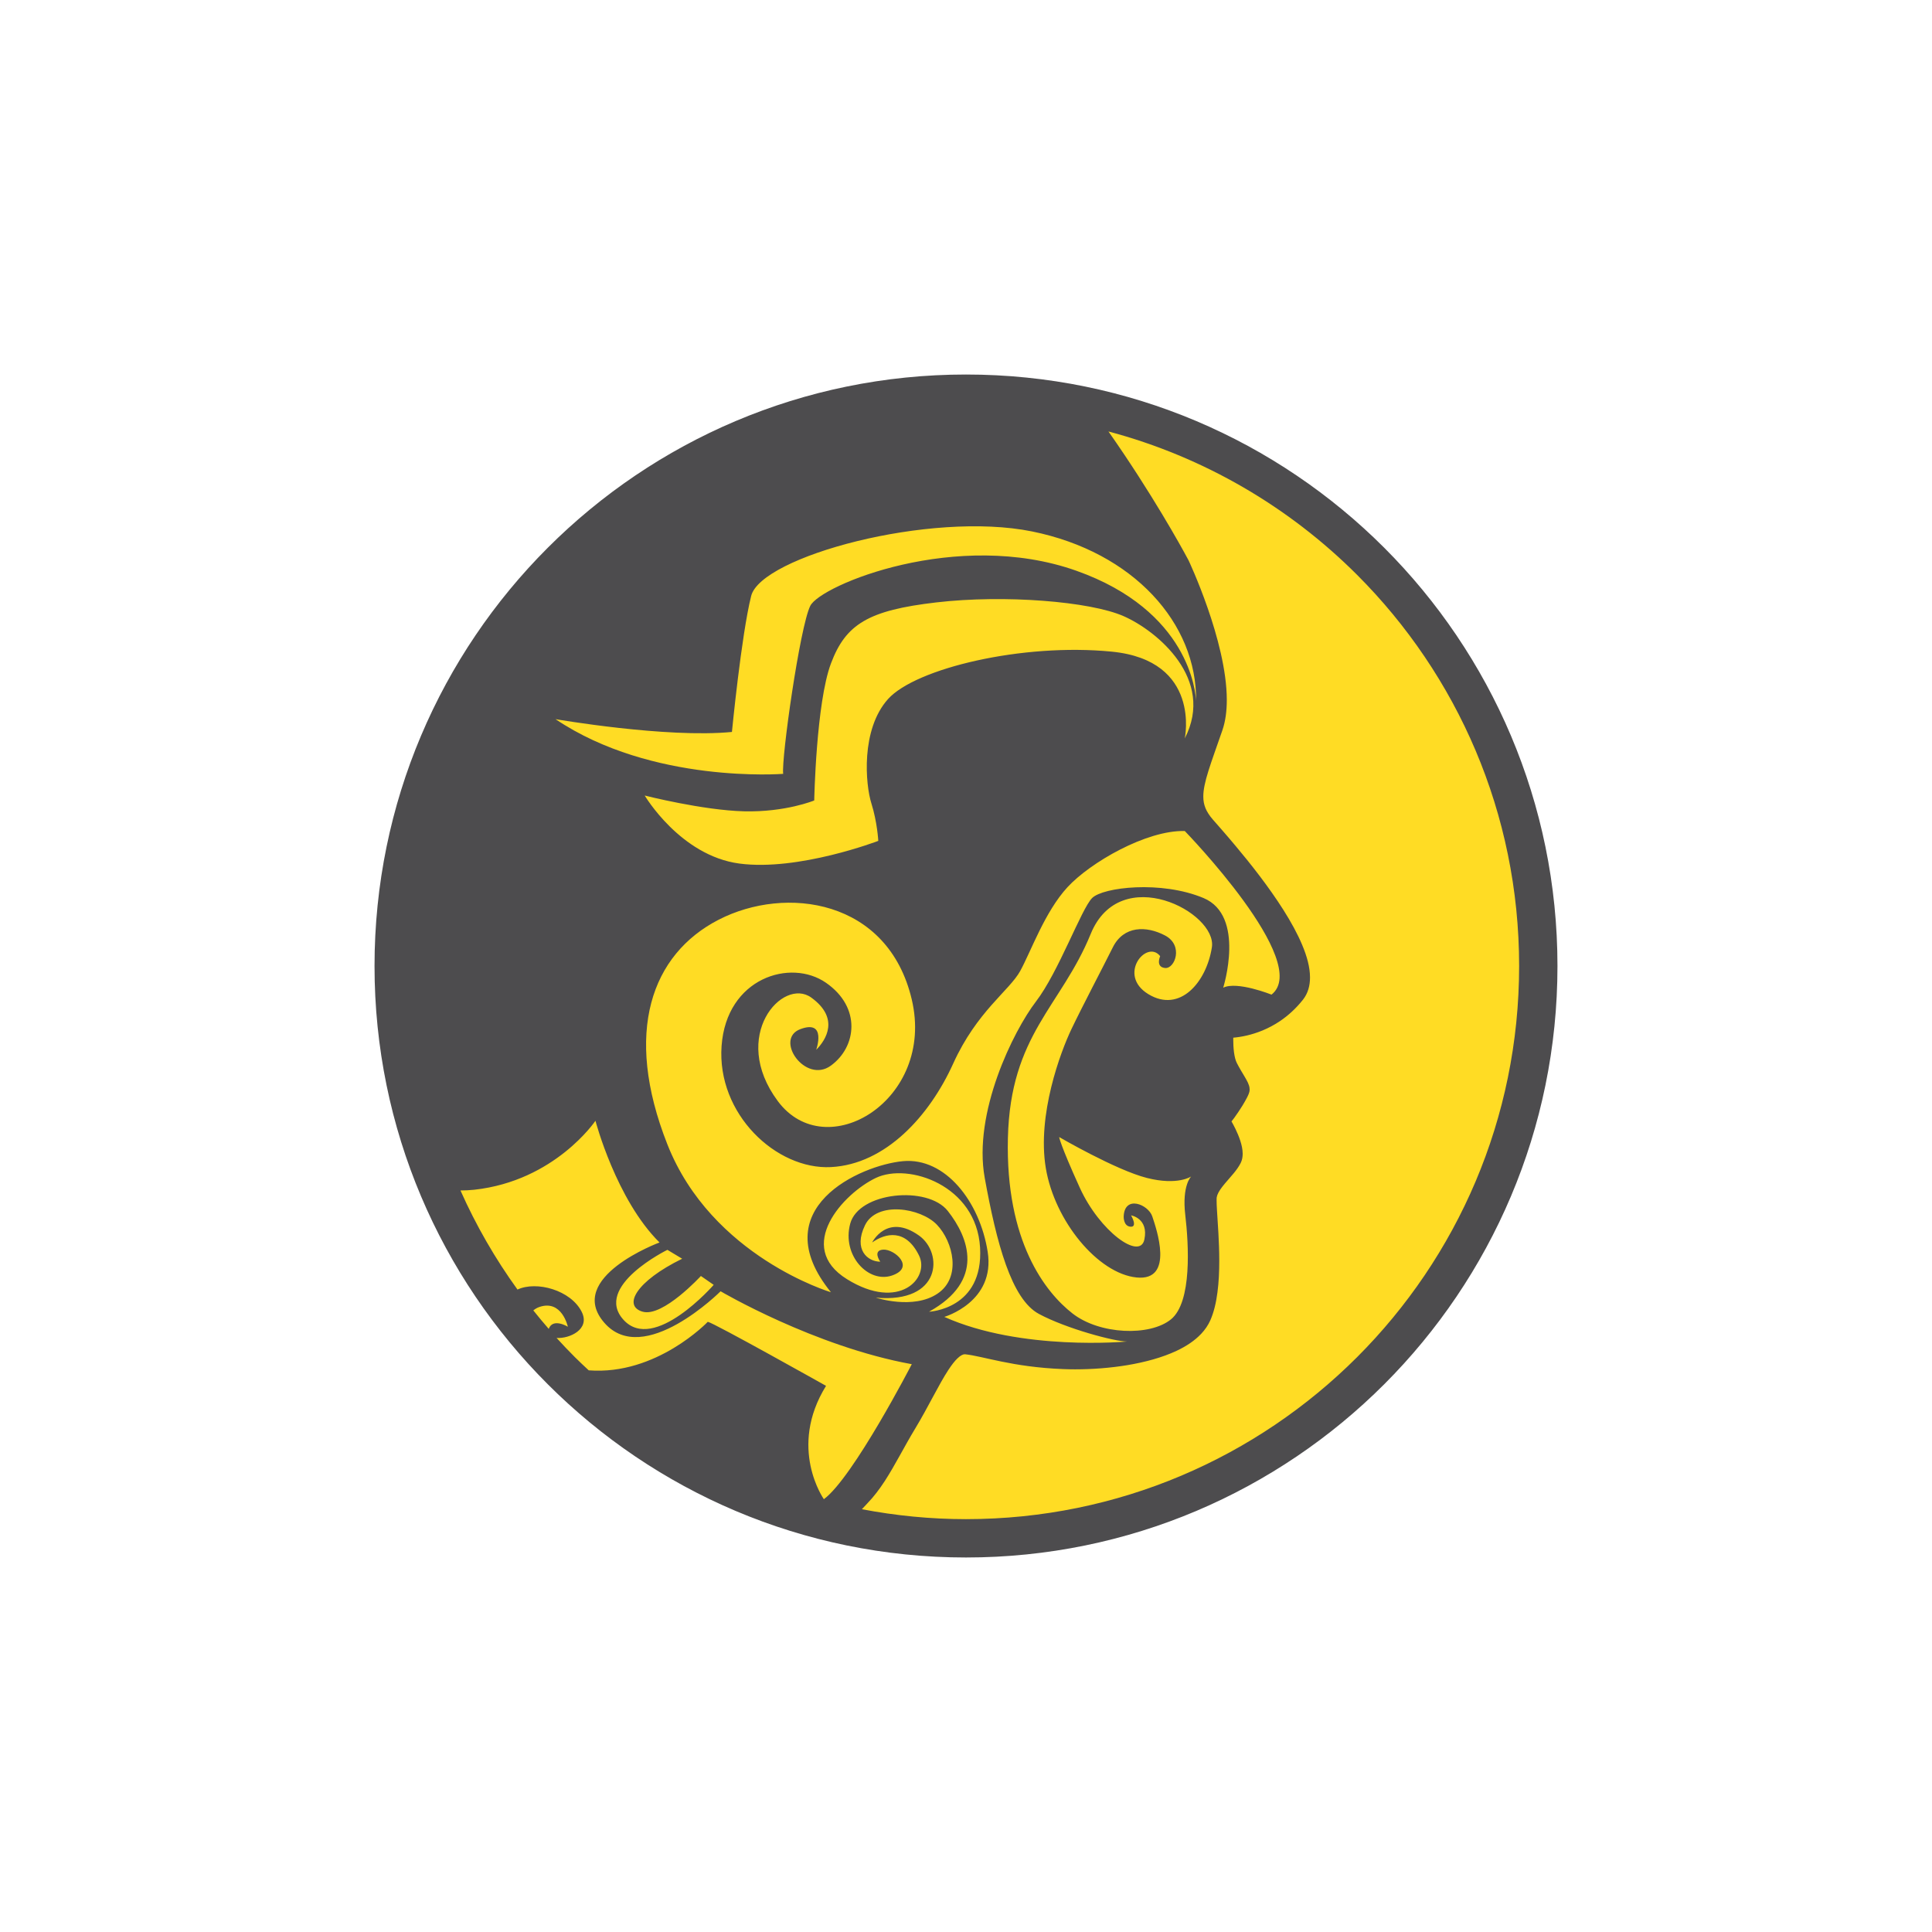
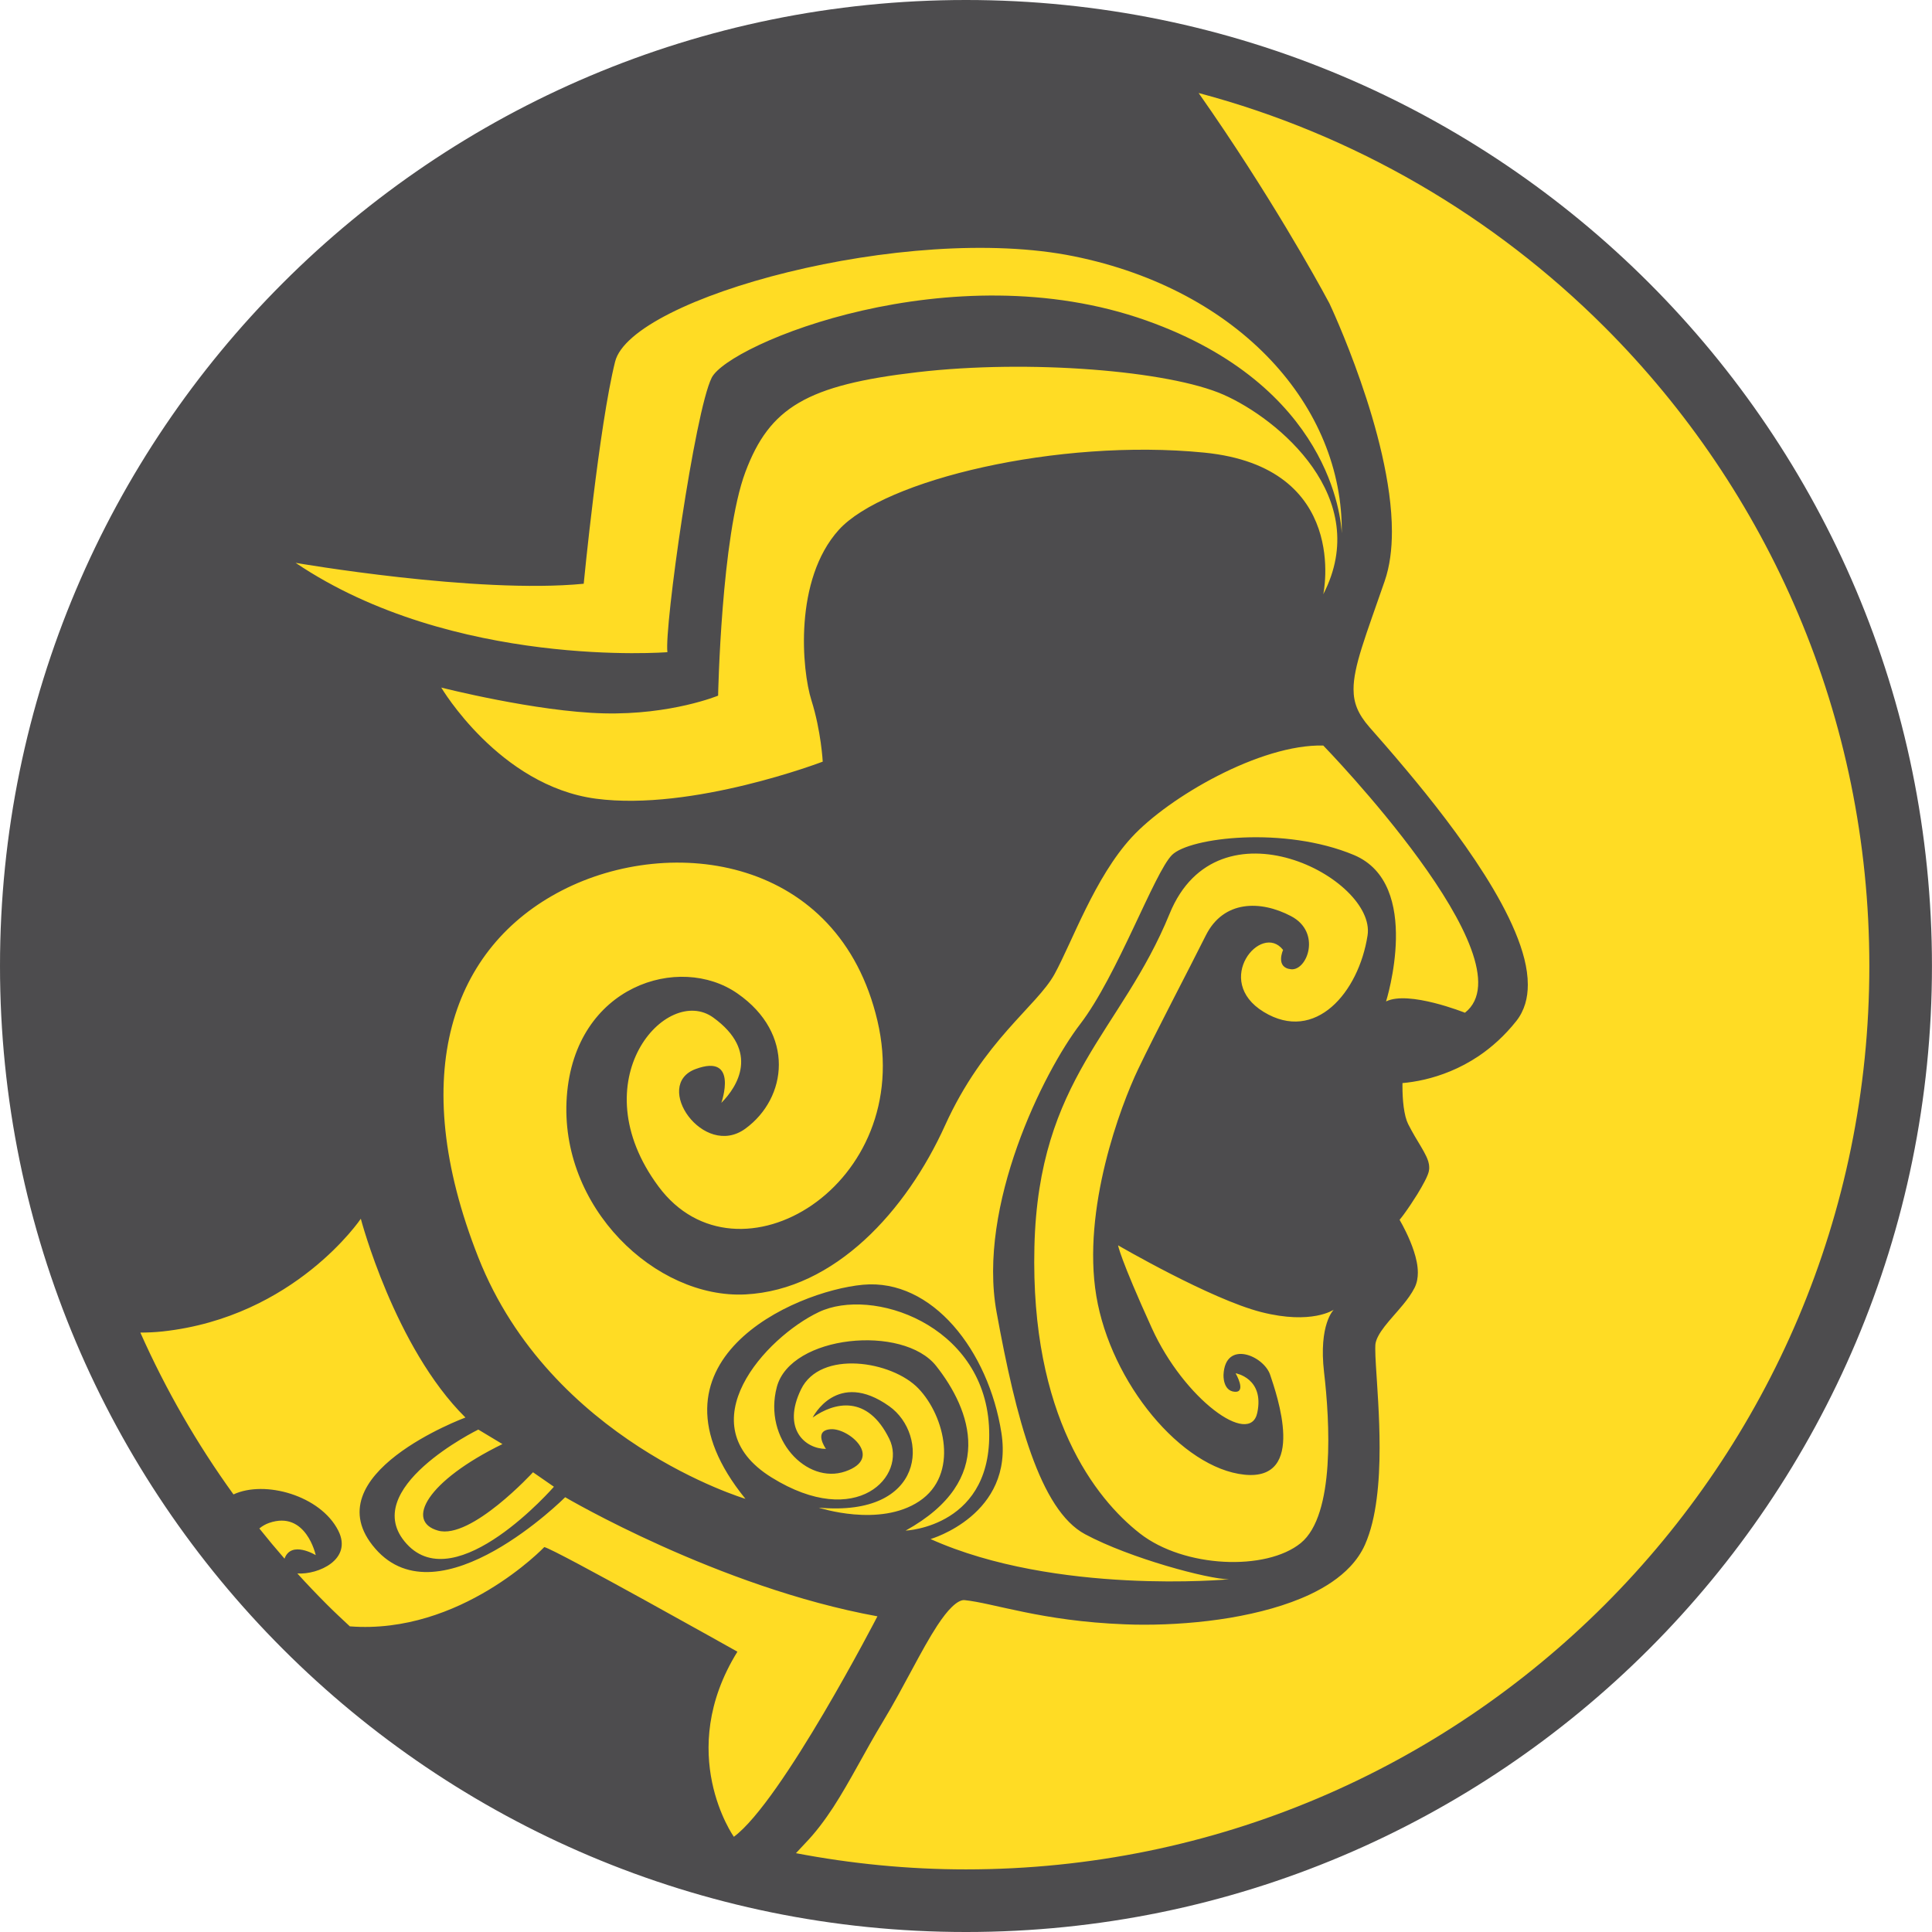
- <svg xmlns="http://www.w3.org/2000/svg" viewBox="0 0 377.947 377.947" height="377.947" width="377.947" xml:space="preserve" id="svg2" version="1.1">
+ <svg xmlns="http://www.w3.org/2000/svg" version="1.1" id="svg2" xml:space="preserve" width="231.412" height="231.417" viewBox="0 0 231.412 231.417">
  <defs id="defs6">
-     <clipPath id="clipPath18" clipPathUnits="userSpaceOnUse">
-       <path id="path16" d="M 0,283.46 H 283.46 V 0 H 0 Z" />
+     <clipPath clipPathUnits="userSpaceOnUse" id="clipPath18">
+       <path d="M 0,283.46 H 283.46 V 0 H 0 Z" id="path16" />
    </clipPath>
  </defs>
-   <g transform="matrix(1.333333,0,0,-1.333333,0,377.9467)" id="g10">
+   <g id="g10" transform="matrix(1.333333,0,0,-1.333333,-73.26707,304.6811)">
    <g id="g12">
-       <g clip-path="url(#clipPath18)" id="g14">
-         <g transform="translate(225.6973,141.73)" id="g20">
-           <path id="path22" style="fill:#ffdc24;fill-opacity:1;fill-rule:nonzero;stroke:none" d="m 0,0 c 0,-46.375 -37.596,-83.969 -83.969,-83.969 -46.371,0 -83.965,37.594 -83.965,83.969 0,46.375 37.594,83.969 83.965,83.969 C -37.596,83.969 0,46.375 0,0" />
+       <g id="g14" clip-path="url(#clipPath18)">
+         <g id="g20" transform="translate(225.6973,141.73)">
+           <path d="m 0,0 c 0,-46.375 -37.596,-83.969 -83.969,-83.969 -46.371,0 -83.965,37.594 -83.965,83.969 0,46.375 37.594,83.969 83.965,83.969 C -37.596,83.969 0,46.375 0,0" style="fill:#ffdc24;fill-opacity:1;fill-rule:nonzero;stroke:none" id="path22" />
        </g>
-         <g transform="translate(199.1133,84.3428)" id="g24">
-           <path id="path26" style="fill:#4d4c4e;fill-opacity:1;fill-rule:nonzero;stroke:none" d="m 0,0 c -14.695,-14.689 -34.967,-23.768 -57.385,-23.77 -5.225,0 -10.326,0.514 -15.274,1.456 0.352,0.382 0.63,0.683 0.797,0.853 0.965,0.994 1.789,2.102 2.559,3.277 1.527,2.358 2.828,4.996 4.461,7.696 0.955,1.576 1.816,3.191 2.621,4.683 0.804,1.496 1.554,2.867 2.26,3.942 0.468,0.711 0.916,1.293 1.318,1.676 0.228,0.218 0.437,0.378 0.609,0.468 0.203,0.11 0.344,0.141 0.469,0.141 0.023,0 0.047,0 0.065,-0.004 h 0.005 c 0.614,-0.063 1.36,-0.207 2.243,-0.4 0.883,-0.194 1.902,-0.428 3.078,-0.668 2.35,-0.481 5.309,-0.959 9.065,-1.104 0.564,-0.023 1.146,-0.035 1.74,-0.035 2.431,0 5.101,0.187 7.683,0.617 2.586,0.438 5.086,1.106 7.204,2.102 1.406,0.664 2.648,1.476 3.611,2.498 0.549,0.584 1.006,1.24 1.33,1.967 0.539,1.222 0.859,2.628 1.051,4.117 0.197,1.492 0.265,3.066 0.265,4.613 0,2.812 -0.222,5.539 -0.332,7.379 -0.035,0.613 -0.062,1.125 -0.058,1.488 -0.004,0.231 0.011,0.41 0.019,0.465 v -0.004 c 0.032,0.199 0.114,0.436 0.256,0.703 0.139,0.266 0.338,0.555 0.572,0.86 0.473,0.613 1.092,1.265 1.664,1.964 0.379,0.465 0.743,0.952 1.022,1.504 0.223,0.446 0.291,0.912 0.293,1.352 -0.002,0.662 -0.154,1.305 -0.354,1.922 -0.199,0.617 -0.457,1.213 -0.711,1.738 -0.203,0.418 -0.402,0.789 -0.576,1.09 0.129,0.152 0.256,0.32 0.389,0.5 0.398,0.543 0.832,1.195 1.215,1.812 0.25,0.415 0.48,0.809 0.658,1.157 0.1,0.195 0.188,0.375 0.258,0.554 0.037,0.098 0.07,0.192 0.103,0.315 0.012,0.064 0.026,0.135 0.036,0.232 0.001,0.037 0.001,0.074 0.001,0.117 0,0.215 -0.035,0.395 -0.082,0.555 -0.052,0.162 -0.107,0.303 -0.173,0.445 -0.131,0.282 -0.289,0.555 -0.461,0.852 -0.352,0.588 -0.774,1.27 -1.176,2.064 -0.086,0.17 -0.168,0.401 -0.238,0.67 -0.067,0.266 -0.121,0.567 -0.164,0.877 -0.082,0.627 -0.108,1.291 -0.108,1.842 0,0.104 0.002,0.197 0.002,0.291 0.527,0.045 1.217,0.139 2.016,0.326 1.392,0.328 3.115,0.946 4.849,2.114 1.151,0.781 2.307,1.804 3.362,3.136 0.365,0.461 0.629,0.989 0.797,1.543 0.166,0.551 0.236,1.133 0.236,1.723 -0.002,1.506 -0.451,3.1 -1.147,4.764 -0.695,1.662 -1.654,3.393 -2.738,5.111 -2.174,3.438 -4.863,6.836 -7.035,9.42 -1.441,1.725 -2.652,3.088 -3.309,3.838 -0.539,0.617 -0.888,1.168 -1.109,1.705 -0.219,0.541 -0.318,1.076 -0.318,1.705 -0.002,0.487 0.06,1.028 0.189,1.657 0.125,0.621 0.316,1.316 0.563,2.105 0.492,1.576 1.203,3.51 2.039,5.934 0.472,1.361 0.654,2.875 0.656,4.465 -0.002,2.214 -0.363,4.584 -0.891,6.91 -0.529,2.324 -1.226,4.599 -1.926,6.605 -1.394,4.018 -2.787,6.959 -2.798,6.983 l -0.012,0.023 -0.01,0.018 c -0.014,0.023 -3.576,6.777 -9.398,15.463 -0.741,1.104 -1.518,2.239 -2.33,3.396 C -22.475,132.09 -9.955,124.726 0,114.773 14.691,100.078 23.77,79.807 23.771,57.387 23.77,34.967 14.691,14.695 0,0 m -78.237,-20.842 c 0,0 -5.32,7.518 0.32,16.629 0,0 -16.484,9.256 -17.351,9.397 0,0 -7.505,-7.889 -17.467,-7.121 -0.685,0.638 -1.371,1.275 -2.033,1.937 -0.917,0.918 -1.812,1.855 -2.684,2.816 1.86,-0.13 4.993,1.246 3.678,3.848 -1.593,3.154 -6.599,4.561 -9.414,3.252 -3.266,4.52 -6.075,9.387 -8.366,14.537 0.661,0.004 1.331,0.031 2.018,0.106 11.858,1.3 17.787,10.121 17.787,10.121 0,0 3.036,-11.565 9.399,-17.856 0,0 -13.885,-5.135 -8.098,-11.781 5.781,-6.654 17.059,4.621 17.059,4.621 0,0 13.74,-8.098 28.051,-10.699 0,0 -8.59,-16.629 -12.899,-19.807 m -40.366,24.987 c -0.773,0.888 -1.528,1.791 -2.262,2.712 0.259,0.213 0.551,0.383 0.874,0.497 3.324,1.154 4.192,-2.893 4.192,-2.893 0,0 -2.203,1.35 -2.804,-0.316 m 82.619,99.363 c -13.159,1.299 -28.772,-2.461 -32.825,-6.941 -4.045,-4.484 -3.326,-12.582 -2.455,-15.326 0.867,-2.748 1.012,-5.496 1.012,-5.496 0,0 -11.711,-4.483 -20.387,-3.327 -8.676,1.159 -13.883,9.981 -13.883,9.981 0,0 8.531,-2.172 14.605,-2.316 6.073,-0.145 10.266,1.591 10.266,1.591 0,0 0.281,14.315 2.453,20.098 2.172,5.783 5.5,7.807 15.477,8.963 9.977,1.16 22.559,0.144 27.473,-2.024 4.918,-2.168 13.445,-9.25 8.963,-17.929 0,0 2.459,11.424 -10.699,12.726 M -104.811,6.664 c 2.965,-0.828 8.531,5.242 8.531,5.242 l 1.879,-1.301 c 0,0 -8.746,-10.048 -13.226,-5.136 -4.485,4.92 6.433,10.273 6.433,10.273 l 2.168,-1.304 c -6.797,-3.325 -8.748,-6.942 -5.785,-7.774 m 36.582,5.316 c 3.473,1.192 0.328,3.903 -1.301,3.793 -1.625,-0.105 -0.433,-1.769 -0.433,-1.769 -1.844,0 -3.977,1.769 -2.239,5.35 1.735,3.576 8.168,2.568 10.553,0.072 2.385,-2.496 3.65,-7.737 0.072,-10.121 -3.576,-2.387 -9.035,-0.578 -9.035,-0.578 9.654,-0.868 9.912,6.566 6.338,9.109 -4.717,3.357 -6.881,-1.012 -6.881,-1.012 1.949,1.375 4.918,2.086 6.881,-1.914 1.615,-3.291 -2.871,-8.246 -10.57,-3.472 -7.698,4.769 -0.539,12.58 4.232,14.855 4.774,2.277 14.747,-1.082 15.292,-10.195 0.539,-9.108 -7.487,-9.434 -7.487,-9.434 8.254,4.57 5.844,10.863 2.75,14.787 -2.965,3.76 -13.074,2.791 -14.318,-1.881 -1.241,-4.672 2.677,-8.783 6.146,-7.59 m 40.051,45.114 c 1.449,-0.148 2.75,3.324 0,4.77 -2.746,1.447 -6.07,1.447 -7.66,-1.731 -1.59,-3.187 -4.482,-8.672 -6.074,-12.004 -1.59,-3.324 -5.063,-12.582 -3.762,-20.391 1.305,-7.808 7.664,-15.468 13.305,-16.049 5.64,-0.576 2.89,7.231 2.314,8.965 -0.576,1.737 -4.049,3.182 -4.193,0 0,0 -0.072,-1.443 1.012,-1.517 1.084,-0.071 0.074,1.664 0.074,1.664 0,0 2.601,-0.438 1.949,-3.545 -0.648,-3.108 -6.578,1.232 -9.471,7.592 -2.892,6.363 -3.035,7.445 -3.035,7.445 0,0 8.315,-4.842 12.869,-6 4.555,-1.156 6.508,0.219 6.508,0.219 0,0 -1.377,-1.301 -0.871,-5.641 0.508,-4.336 1.012,-12.793 -2.094,-15.324 -3.109,-2.531 -10.484,-2.242 -14.457,0.867 -3.98,3.107 -9.836,10.551 -9.472,25.734 0.359,15.184 7.808,19.305 12.146,29.935 4.336,10.626 18.58,3.179 17.783,-1.95 -0.797,-5.137 -4.699,-9.692 -9.324,-6.875 -4.629,2.822 -0.221,8.102 1.735,5.571 0,0 -0.725,-1.59 0.718,-1.735 m 5.641,10.266 c -6.217,2.601 -14.746,1.588 -16.34,0 -1.586,-1.59 -4.914,-10.846 -8.24,-15.184 -3.326,-4.34 -9.257,-16.336 -7.518,-25.883 1.735,-9.543 3.903,-17.785 7.951,-19.953 4.049,-2.172 11.112,-4.049 12.928,-4.049 0,0 -15.529,-1.447 -26.809,3.615 0,0 7.518,2.172 6.364,9.543 -1.156,7.373 -6.219,13.879 -12.438,13.303 -6.215,-0.58 -20.535,-6.94 -10.559,-19.231 0,0 -17.492,5.204 -23.996,21.69 -6.508,16.48 -2.314,27.907 7.518,32.965 9.832,5.063 24.869,3.037 28.338,-11.711 3.472,-14.748 -12.579,-24.438 -19.664,-14.891 -7.082,9.541 0.724,18.215 4.918,15.18 4.195,-3.037 2.167,-6.215 0.722,-7.664 0,0 1.59,4.488 -2.312,3.039 -3.905,-1.447 0.715,-8.102 4.476,-5.352 3.762,2.746 4.487,8.532 -0.719,12.145 -5.203,3.618 -14.601,0.723 -15.326,-9.254 -0.724,-9.977 8.01,-18.193 16.045,-17.785 8.035,0.412 14.465,7.519 17.934,15.183 3.473,7.661 8.244,10.7 9.836,13.591 1.586,2.894 3.612,8.687 6.938,12.297 3.328,3.609 11.566,8.382 17.205,8.238 0,0 18.744,-19.283 12.726,-24.004 0,0 -5.062,2.025 -7.087,1.015 0,0 3.328,10.551 -2.891,13.157 m -69.188,24.367 c 0,0 1.375,14.168 2.82,19.949 1.446,5.785 26.242,12.508 41.212,9.469 14.912,-3.024 24.218,-13.518 24.068,-24.894 -0.055,1.275 -1.01,13.252 -17.564,19.126 -17.495,6.202 -37.522,-2.109 -39.04,-5.146 -1.518,-3.035 -4.266,-22.41 -3.977,-24.652 0,0 -19.23,-1.52 -33.4,8.025 0,0 16.266,-2.818 25.881,-1.877 m 95.704,27.024 c -15.698,15.7 -37.411,25.419 -61.364,25.417 -23.953,0.002 -45.666,-9.717 -61.361,-25.417 -15.699,-15.695 -25.418,-37.409 -25.417,-61.364 -10e-4,-23.955 9.718,-45.668 25.417,-61.364 15.695,-15.699 37.407,-25.418 61.361,-25.418 23.953,0 45.666,9.719 61.364,25.418 15.699,15.696 25.417,37.409 25.417,61.364 0,23.955 -9.718,45.669 -25.417,61.364" />
+         <g id="g24" transform="translate(199.1133,84.3428)">
+           <path d="m 0,0 c -14.695,-14.689 -34.967,-23.768 -57.385,-23.77 -5.225,0 -10.326,0.514 -15.274,1.456 0.352,0.382 0.63,0.683 0.797,0.853 0.965,0.994 1.789,2.102 2.559,3.277 1.527,2.358 2.828,4.996 4.461,7.696 0.955,1.576 1.816,3.191 2.621,4.683 0.804,1.496 1.554,2.867 2.26,3.942 0.468,0.711 0.916,1.293 1.318,1.676 0.228,0.218 0.437,0.378 0.609,0.468 0.203,0.11 0.344,0.141 0.469,0.141 0.023,0 0.047,0 0.065,-0.004 h 0.005 c 0.614,-0.063 1.36,-0.207 2.243,-0.4 0.883,-0.194 1.902,-0.428 3.078,-0.668 2.35,-0.481 5.309,-0.959 9.065,-1.104 0.564,-0.023 1.146,-0.035 1.74,-0.035 2.431,0 5.101,0.187 7.683,0.617 2.586,0.438 5.086,1.106 7.204,2.102 1.406,0.664 2.648,1.476 3.611,2.498 0.549,0.584 1.006,1.24 1.33,1.967 0.539,1.222 0.859,2.628 1.051,4.117 0.197,1.492 0.265,3.066 0.265,4.613 0,2.812 -0.222,5.539 -0.332,7.379 -0.035,0.613 -0.062,1.125 -0.058,1.488 -0.004,0.231 0.011,0.41 0.019,0.465 v -0.004 c 0.032,0.199 0.114,0.436 0.256,0.703 0.139,0.266 0.338,0.555 0.572,0.86 0.473,0.613 1.092,1.265 1.664,1.964 0.379,0.465 0.743,0.952 1.022,1.504 0.223,0.446 0.291,0.912 0.293,1.352 -0.002,0.662 -0.154,1.305 -0.354,1.922 -0.199,0.617 -0.457,1.213 -0.711,1.738 -0.203,0.418 -0.402,0.789 -0.576,1.09 0.129,0.152 0.256,0.32 0.389,0.5 0.398,0.543 0.832,1.195 1.215,1.812 0.25,0.415 0.48,0.809 0.658,1.157 0.1,0.195 0.188,0.375 0.258,0.554 0.037,0.098 0.07,0.192 0.103,0.315 0.012,0.064 0.026,0.135 0.036,0.232 0.001,0.037 0.001,0.074 0.001,0.117 0,0.215 -0.035,0.395 -0.082,0.555 -0.052,0.162 -0.107,0.303 -0.173,0.445 -0.131,0.282 -0.289,0.555 -0.461,0.852 -0.352,0.588 -0.774,1.27 -1.176,2.064 -0.086,0.17 -0.168,0.401 -0.238,0.67 -0.067,0.266 -0.121,0.567 -0.164,0.877 -0.082,0.627 -0.108,1.291 -0.108,1.842 0,0.104 0.002,0.197 0.002,0.291 0.527,0.045 1.217,0.139 2.016,0.326 1.392,0.328 3.115,0.946 4.849,2.114 1.151,0.781 2.307,1.804 3.362,3.136 0.365,0.461 0.629,0.989 0.797,1.543 0.166,0.551 0.236,1.133 0.236,1.723 -0.002,1.506 -0.451,3.1 -1.147,4.764 -0.695,1.662 -1.654,3.393 -2.738,5.111 -2.174,3.438 -4.863,6.836 -7.035,9.42 -1.441,1.725 -2.652,3.088 -3.309,3.838 -0.539,0.617 -0.888,1.168 -1.109,1.705 -0.219,0.541 -0.318,1.076 -0.318,1.705 -0.002,0.487 0.06,1.028 0.189,1.657 0.125,0.621 0.316,1.316 0.563,2.105 0.492,1.576 1.203,3.51 2.039,5.934 0.472,1.361 0.654,2.875 0.656,4.465 -0.002,2.214 -0.363,4.584 -0.891,6.91 -0.529,2.324 -1.226,4.599 -1.926,6.605 -1.394,4.018 -2.787,6.959 -2.798,6.983 l -0.012,0.023 -0.01,0.018 c -0.014,0.023 -3.576,6.777 -9.398,15.463 -0.741,1.104 -1.518,2.239 -2.33,3.396 C -22.475,132.09 -9.955,124.726 0,114.773 14.691,100.078 23.77,79.807 23.771,57.387 23.77,34.967 14.691,14.695 0,0 m -78.237,-20.842 c 0,0 -5.32,7.518 0.32,16.629 0,0 -16.484,9.256 -17.351,9.397 0,0 -7.505,-7.889 -17.467,-7.121 -0.685,0.638 -1.371,1.275 -2.033,1.937 -0.917,0.918 -1.812,1.855 -2.684,2.816 1.86,-0.13 4.993,1.246 3.678,3.848 -1.593,3.154 -6.599,4.561 -9.414,3.252 -3.266,4.52 -6.075,9.387 -8.366,14.537 0.661,0.004 1.331,0.031 2.018,0.106 11.858,1.3 17.787,10.121 17.787,10.121 0,0 3.036,-11.565 9.399,-17.856 0,0 -13.885,-5.135 -8.098,-11.781 5.781,-6.654 17.059,4.621 17.059,4.621 0,0 13.74,-8.098 28.051,-10.699 0,0 -8.59,-16.629 -12.899,-19.807 m -40.366,24.987 c -0.773,0.888 -1.528,1.791 -2.262,2.712 0.259,0.213 0.551,0.383 0.874,0.497 3.324,1.154 4.192,-2.893 4.192,-2.893 0,0 -2.203,1.35 -2.804,-0.316 m 82.619,99.363 c -13.159,1.299 -28.772,-2.461 -32.825,-6.941 -4.045,-4.484 -3.326,-12.582 -2.455,-15.326 0.867,-2.748 1.012,-5.496 1.012,-5.496 0,0 -11.711,-4.483 -20.387,-3.327 -8.676,1.159 -13.883,9.981 -13.883,9.981 0,0 8.531,-2.172 14.605,-2.316 6.073,-0.145 10.266,1.591 10.266,1.591 0,0 0.281,14.315 2.453,20.098 2.172,5.783 5.5,7.807 15.477,8.963 9.977,1.16 22.559,0.144 27.473,-2.024 4.918,-2.168 13.445,-9.25 8.963,-17.929 0,0 2.459,11.424 -10.699,12.726 M -104.811,6.664 c 2.965,-0.828 8.531,5.242 8.531,5.242 l 1.879,-1.301 c 0,0 -8.746,-10.048 -13.226,-5.136 -4.485,4.92 6.433,10.273 6.433,10.273 l 2.168,-1.304 c -6.797,-3.325 -8.748,-6.942 -5.785,-7.774 m 36.582,5.316 c 3.473,1.192 0.328,3.903 -1.301,3.793 -1.625,-0.105 -0.433,-1.769 -0.433,-1.769 -1.844,0 -3.977,1.769 -2.239,5.35 1.735,3.576 8.168,2.568 10.553,0.072 2.385,-2.496 3.65,-7.737 0.072,-10.121 -3.576,-2.387 -9.035,-0.578 -9.035,-0.578 9.654,-0.868 9.912,6.566 6.338,9.109 -4.717,3.357 -6.881,-1.012 -6.881,-1.012 1.949,1.375 4.918,2.086 6.881,-1.914 1.615,-3.291 -2.871,-8.246 -10.57,-3.472 -7.698,4.769 -0.539,12.58 4.232,14.855 4.774,2.277 14.747,-1.082 15.292,-10.195 0.539,-9.108 -7.487,-9.434 -7.487,-9.434 8.254,4.57 5.844,10.863 2.75,14.787 -2.965,3.76 -13.074,2.791 -14.318,-1.881 -1.241,-4.672 2.677,-8.783 6.146,-7.59 m 40.051,45.114 c 1.449,-0.148 2.75,3.324 0,4.77 -2.746,1.447 -6.07,1.447 -7.66,-1.731 -1.59,-3.187 -4.482,-8.672 -6.074,-12.004 -1.59,-3.324 -5.063,-12.582 -3.762,-20.391 1.305,-7.808 7.664,-15.468 13.305,-16.049 5.64,-0.576 2.89,7.231 2.314,8.965 -0.576,1.737 -4.049,3.182 -4.193,0 0,0 -0.072,-1.443 1.012,-1.517 1.084,-0.071 0.074,1.664 0.074,1.664 0,0 2.601,-0.438 1.949,-3.545 -0.648,-3.108 -6.578,1.232 -9.471,7.592 -2.892,6.363 -3.035,7.445 -3.035,7.445 0,0 8.315,-4.842 12.869,-6 4.555,-1.156 6.508,0.219 6.508,0.219 0,0 -1.377,-1.301 -0.871,-5.641 0.508,-4.336 1.012,-12.793 -2.094,-15.324 -3.109,-2.531 -10.484,-2.242 -14.457,0.867 -3.98,3.107 -9.836,10.551 -9.472,25.734 0.359,15.184 7.808,19.305 12.146,29.935 4.336,10.626 18.58,3.179 17.783,-1.95 -0.797,-5.137 -4.699,-9.692 -9.324,-6.875 -4.629,2.822 -0.221,8.102 1.735,5.571 0,0 -0.725,-1.59 0.718,-1.735 m 5.641,10.266 c -6.217,2.601 -14.746,1.588 -16.34,0 -1.586,-1.59 -4.914,-10.846 -8.24,-15.184 -3.326,-4.34 -9.257,-16.336 -7.518,-25.883 1.735,-9.543 3.903,-17.785 7.951,-19.953 4.049,-2.172 11.112,-4.049 12.928,-4.049 0,0 -15.529,-1.447 -26.809,3.615 0,0 7.518,2.172 6.364,9.543 -1.156,7.373 -6.219,13.879 -12.438,13.303 -6.215,-0.58 -20.535,-6.94 -10.559,-19.231 0,0 -17.492,5.204 -23.996,21.69 -6.508,16.48 -2.314,27.907 7.518,32.965 9.832,5.063 24.869,3.037 28.338,-11.711 3.472,-14.748 -12.579,-24.438 -19.664,-14.891 -7.082,9.541 0.724,18.215 4.918,15.18 4.195,-3.037 2.167,-6.215 0.722,-7.664 0,0 1.59,4.488 -2.312,3.039 -3.905,-1.447 0.715,-8.102 4.476,-5.352 3.762,2.746 4.487,8.532 -0.719,12.145 -5.203,3.618 -14.601,0.723 -15.326,-9.254 -0.724,-9.977 8.01,-18.193 16.045,-17.785 8.035,0.412 14.465,7.519 17.934,15.183 3.473,7.661 8.244,10.7 9.836,13.591 1.586,2.894 3.612,8.687 6.938,12.297 3.328,3.609 11.566,8.382 17.205,8.238 0,0 18.744,-19.283 12.726,-24.004 0,0 -5.062,2.025 -7.087,1.015 0,0 3.328,10.551 -2.891,13.157 m -69.188,24.367 c 0,0 1.375,14.168 2.82,19.949 1.446,5.785 26.242,12.508 41.212,9.469 14.912,-3.024 24.218,-13.518 24.068,-24.894 -0.055,1.275 -1.01,13.252 -17.564,19.126 -17.495,6.202 -37.522,-2.109 -39.04,-5.146 -1.518,-3.035 -4.266,-22.41 -3.977,-24.652 0,0 -19.23,-1.52 -33.4,8.025 0,0 16.266,-2.818 25.881,-1.877 m 95.704,27.024 c -15.698,15.7 -37.411,25.419 -61.364,25.417 -23.953,0.002 -45.666,-9.717 -61.361,-25.417 -15.699,-15.695 -25.418,-37.409 -25.417,-61.364 -10e-4,-23.955 9.718,-45.668 25.417,-61.364 15.695,-15.699 37.407,-25.418 61.361,-25.418 23.953,0 45.666,9.719 61.364,25.418 15.699,15.696 25.417,37.409 25.417,61.364 0,23.955 -9.718,45.669 -25.417,61.364" style="fill:#4d4c4e;fill-opacity:1;fill-rule:nonzero;stroke:none" id="path26" />
        </g>
      </g>
    </g>
  </g>
</svg>
